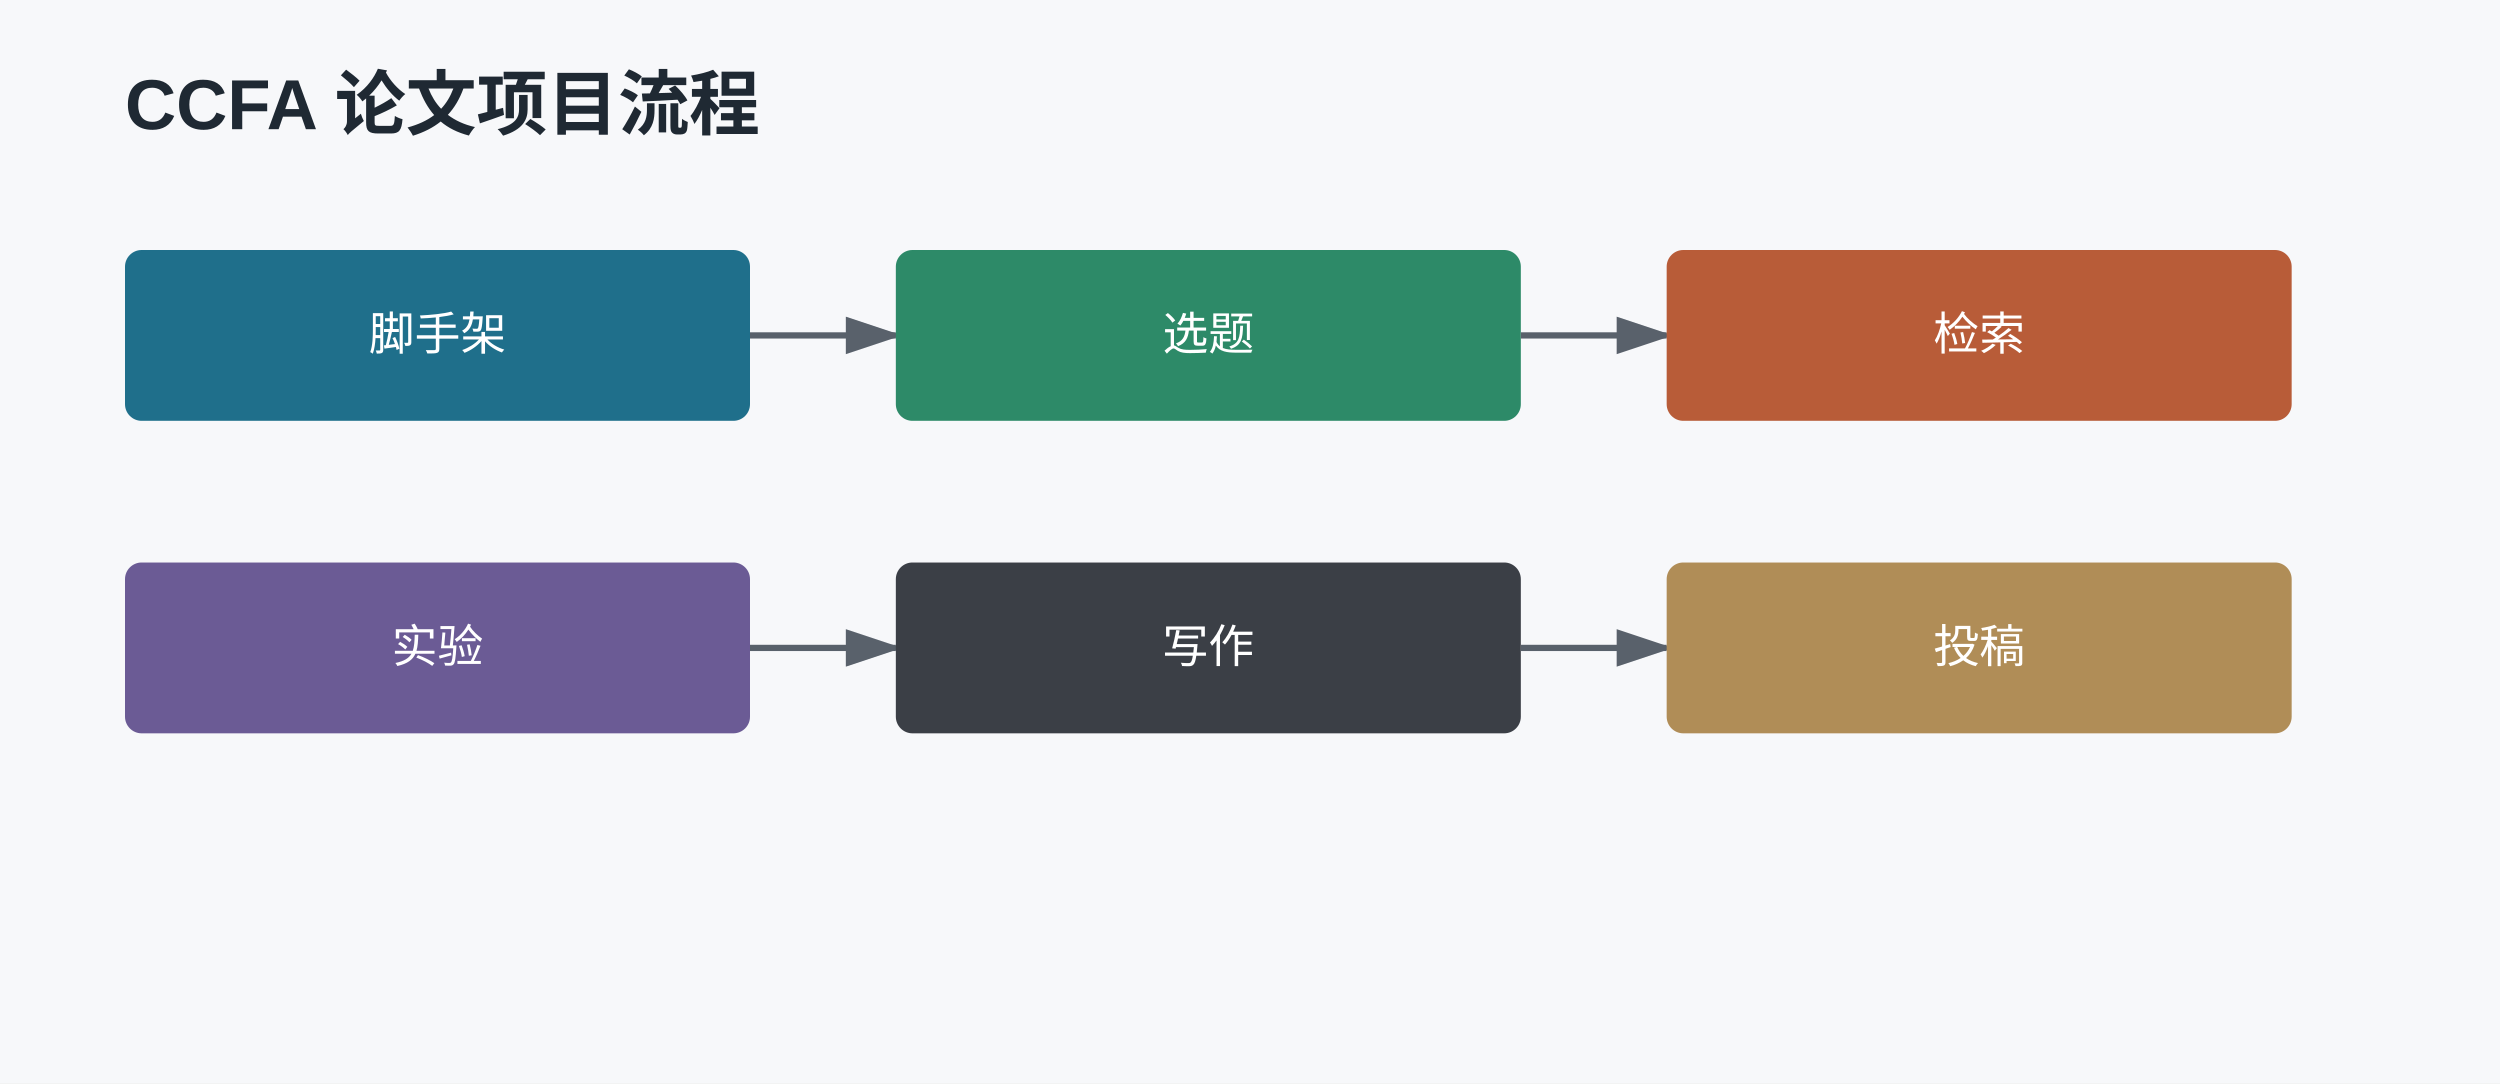
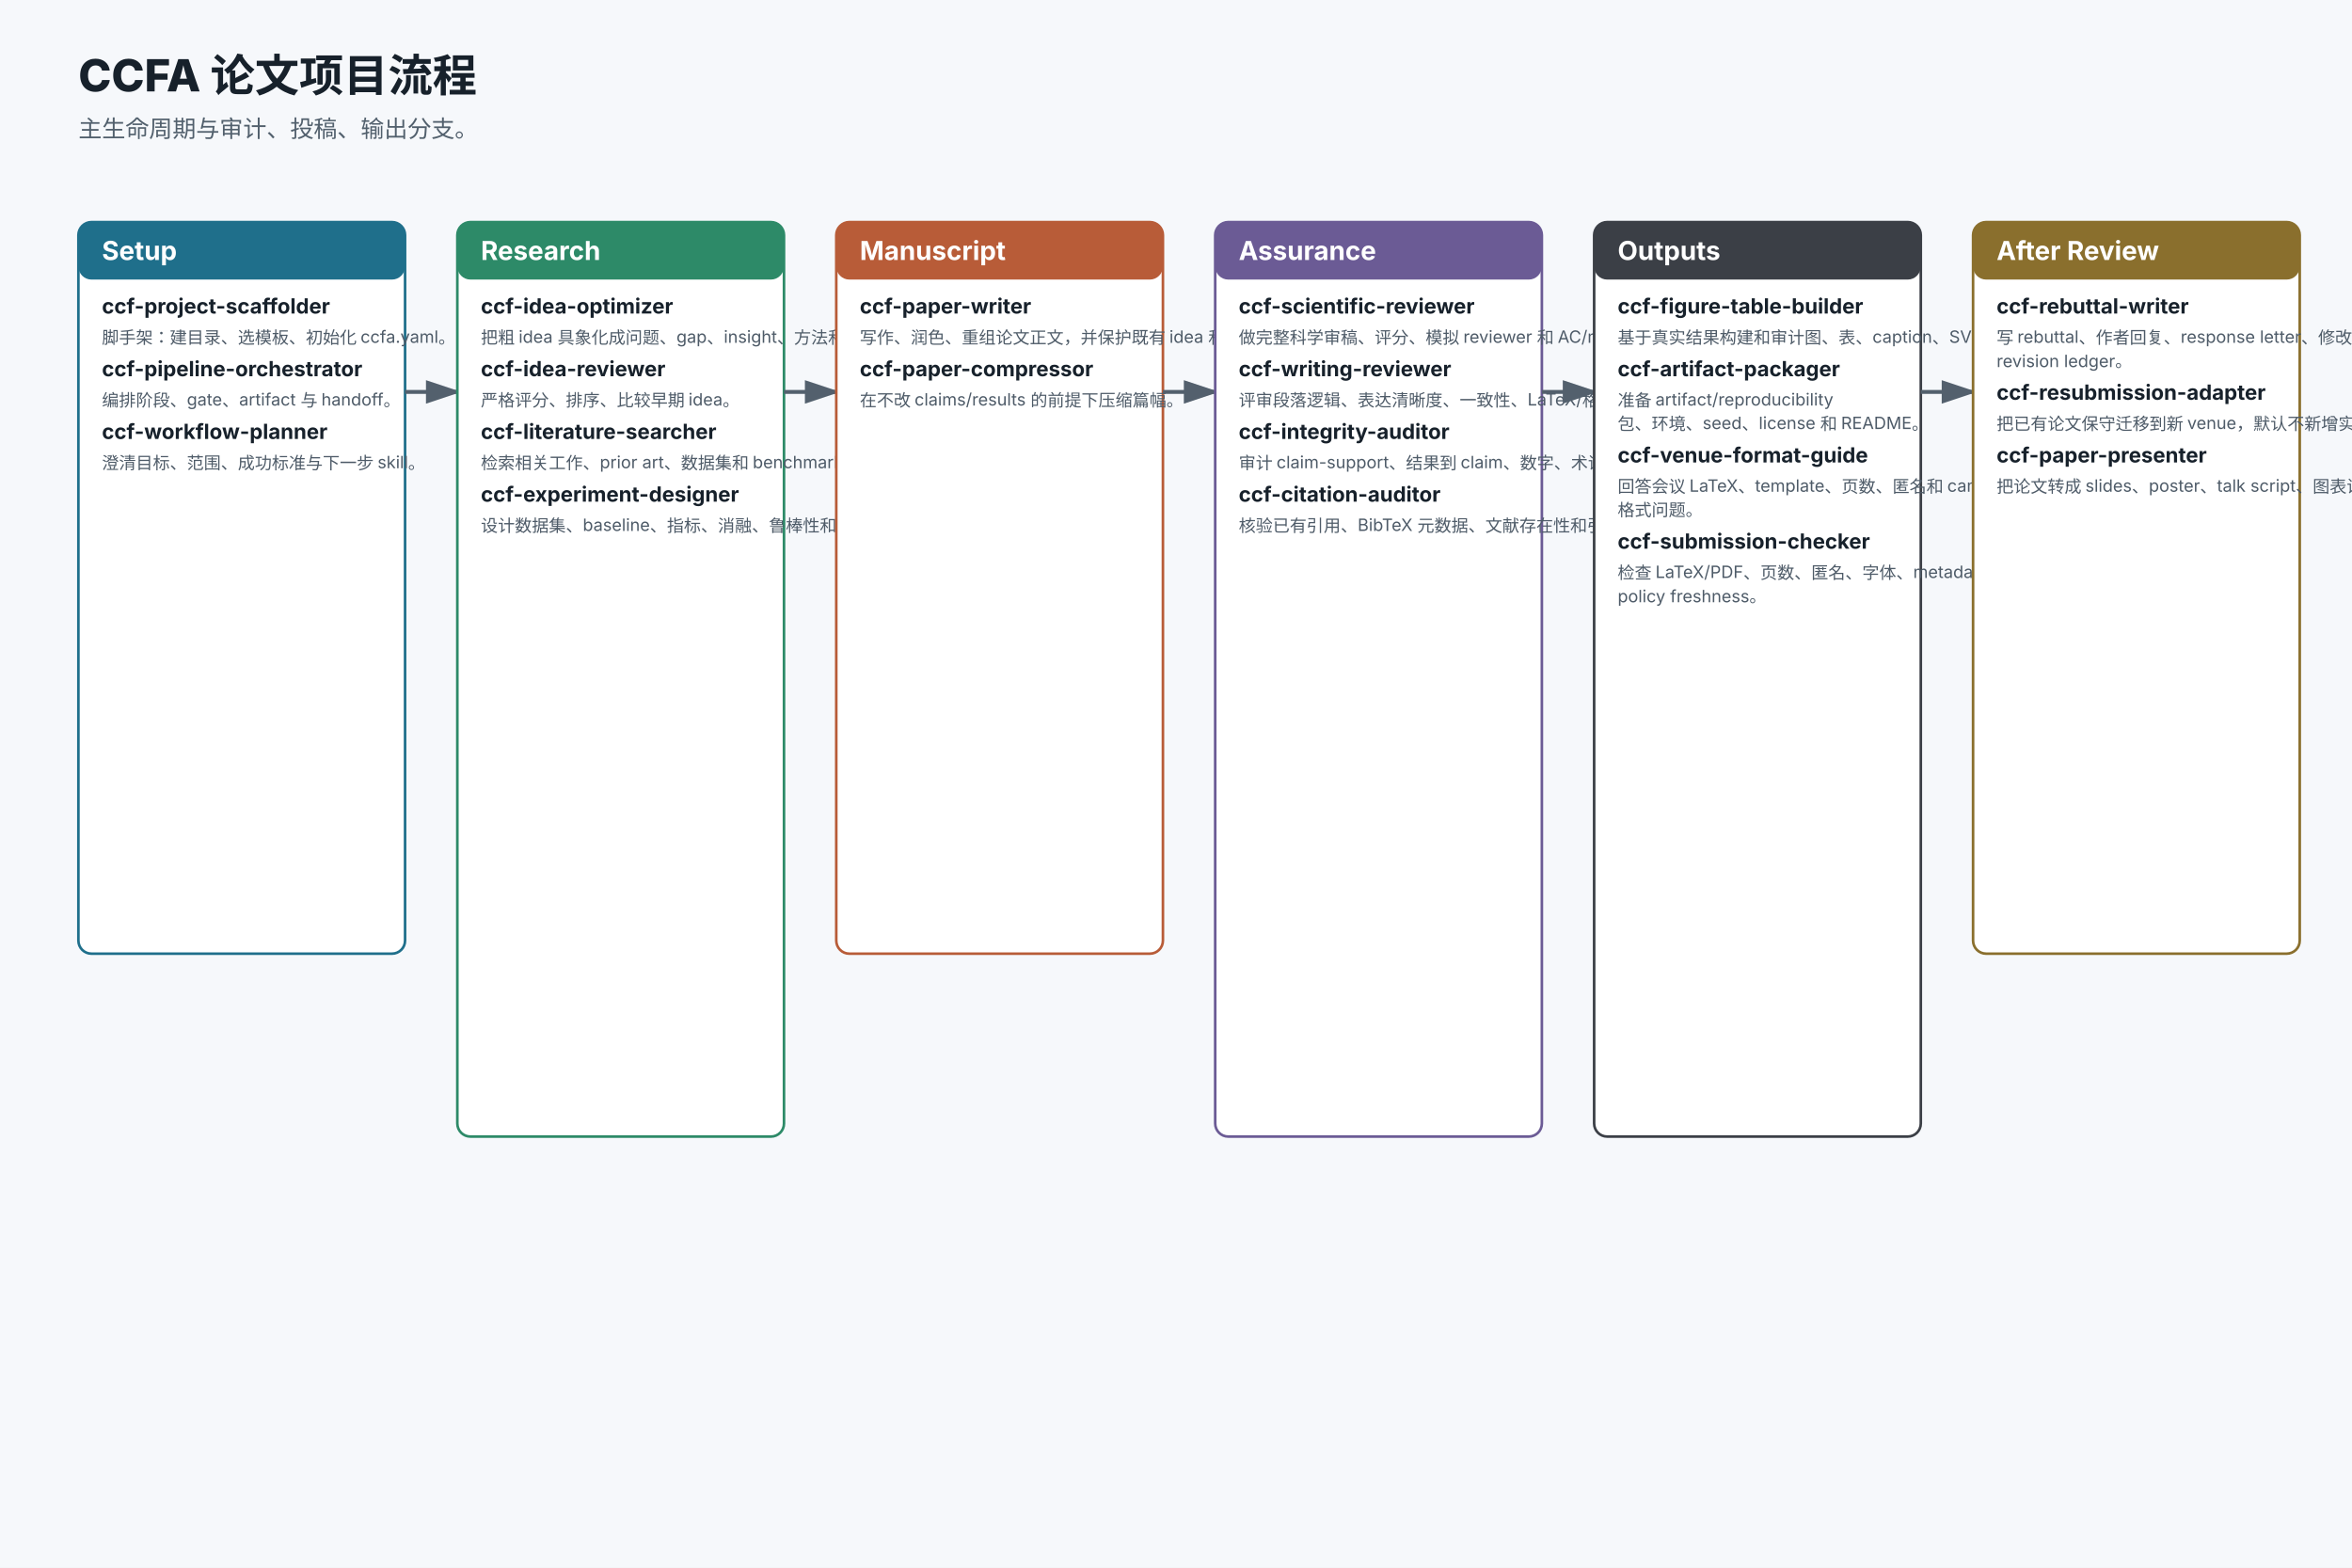
- <svg xmlns="http://www.w3.org/2000/svg" width="1200" height="520" viewBox="0 0 1200 520">
+ <svg xmlns="http://www.w3.org/2000/svg" width="1800" height="1200" viewBox="0 0 1800 1200">
+   <rect width="1800" height="1200" fill="#f6f8fb" />
+   <text x="60" y="70" font-family="Inter, Arial, sans-serif" font-size="34" font-weight="800" fill="#17212b" text-anchor="start">CCFA 论文项目流程</text>
+   <text x="60" y="105" font-family="Inter, Arial, sans-serif" font-size="18" font-weight="400" fill="#52606d" text-anchor="start">主生命周期与审计、投稿、输出分支。</text>
  <defs>
    <marker id="arrow" markerWidth="10" markerHeight="10" refX="8" refY="3" orient="auto">
-       <path d="M0,0 L0,6 L9,3 z" fill="#59616b" />
+       <path d="M0,0 L0,6 L9,3 z" fill="#53606d" />
    </marker>
  </defs>
-   <rect width="1200" height="520" fill="#f7f8fa" />
-   <text x="60" y="62" font-family="Arial, sans-serif" font-size="34" font-weight="700" fill="#1f2933">CCFA 论文项目流程</text>
-   <rect x="60" y="120" width="300" height="82" rx="8" fill="#1F6F8B" />
-   <text x="210" y="168" text-anchor="middle" font-family="Arial, sans-serif" font-size="22" fill="#ffffff">脚手架</text>
-   <line x1="360" y1="161" x2="430" y2="161" stroke="#59616b" stroke-width="3" marker-end="url(#arrow)" />
-   <rect x="430" y="120" width="300" height="82" rx="8" fill="#2D8A68" />
-   <text x="580" y="168" text-anchor="middle" font-family="Arial, sans-serif" font-size="22" fill="#ffffff">选题</text>
-   <line x1="730" y1="161" x2="800" y2="161" stroke="#59616b" stroke-width="3" marker-end="url(#arrow)" />
-   <rect x="800" y="120" width="300" height="82" rx="8" fill="#B85C38" />
-   <text x="950" y="168" text-anchor="middle" font-family="Arial, sans-serif" font-size="22" fill="#ffffff">检索</text>
-   <rect x="60" y="270" width="300" height="82" rx="8" fill="#6B5B95" />
-   <text x="210" y="318" text-anchor="middle" font-family="Arial, sans-serif" font-size="22" fill="#ffffff">实验</text>
-   <line x1="360" y1="311" x2="430" y2="311" stroke="#59616b" stroke-width="3" marker-end="url(#arrow)" />
-   <rect x="430" y="270" width="300" height="82" rx="8" fill="#3B3F46" />
-   <text x="580" y="318" text-anchor="middle" font-family="Arial, sans-serif" font-size="22" fill="#ffffff">写作</text>
-   <line x1="730" y1="311" x2="800" y2="311" stroke="#59616b" stroke-width="3" marker-end="url(#arrow)" />
-   <rect x="800" y="270" width="300" height="82" rx="8" fill="#B08D57" />
-   <text x="950" y="318" text-anchor="middle" font-family="Arial, sans-serif" font-size="22" fill="#ffffff">投稿</text>
+   <rect x="60" y="170" width="250" height="560" rx="10" fill="#ffffff" stroke="#1F6F8B" stroke-width="2" />
+   <rect x="60" y="170" width="250" height="44" rx="10" fill="#1F6F8B" />
+   <text x="78" y="199" font-family="Inter, Arial, sans-serif" font-size="20" font-weight="700" fill="#ffffff" text-anchor="start">Setup</text>
+   <text x="78" y="240" font-family="Inter, Arial, sans-serif" font-size="16" font-weight="700" fill="#17212b" text-anchor="start">ccf-project-scaffolder</text>
+   <text x="78" y="263" font-family="Inter, Arial, sans-serif" font-size="13" font-weight="400" fill="#4e5b68" text-anchor="start">脚手架：建目录、选模板、初始化 ccfa.yaml。</text>
+   <text x="78" y="288" font-family="Inter, Arial, sans-serif" font-size="16" font-weight="700" fill="#17212b" text-anchor="start">ccf-pipeline-orchestrator</text>
+   <text x="78" y="311" font-family="Inter, Arial, sans-serif" font-size="13" font-weight="400" fill="#4e5b68" text-anchor="start">编排阶段、gate、artifact 与 handoff。</text>
+   <text x="78" y="336" font-family="Inter, Arial, sans-serif" font-size="16" font-weight="700" fill="#17212b" text-anchor="start">ccf-workflow-planner</text>
+   <text x="78" y="359" font-family="Inter, Arial, sans-serif" font-size="13" font-weight="400" fill="#4e5b68" text-anchor="start">澄清目标、范围、成功标准与下一步 skill。</text>
+   <line x1="310" y1="300" x2="350" y2="300" stroke="#53606d" stroke-width="3" marker-end="url(#arrow)" />
+   <rect x="350" y="170" width="250" height="700" rx="10" fill="#ffffff" stroke="#2D8A68" stroke-width="2" />
+   <rect x="350" y="170" width="250" height="44" rx="10" fill="#2D8A68" />
+   <text x="368" y="199" font-family="Inter, Arial, sans-serif" font-size="20" font-weight="700" fill="#ffffff" text-anchor="start">Research</text>
+   <text x="368" y="240" font-family="Inter, Arial, sans-serif" font-size="16" font-weight="700" fill="#17212b" text-anchor="start">ccf-idea-optimizer</text>
+   <text x="368" y="263" font-family="Inter, Arial, sans-serif" font-size="13" font-weight="400" fill="#4e5b68" text-anchor="start">把粗 idea 具象化成问题、gap、insight、方法和证据计划。</text>
+   <text x="368" y="288" font-family="Inter, Arial, sans-serif" font-size="16" font-weight="700" fill="#17212b" text-anchor="start">ccf-idea-reviewer</text>
+   <text x="368" y="311" font-family="Inter, Arial, sans-serif" font-size="13" font-weight="400" fill="#4e5b68" text-anchor="start">严格评分、排序、比较早期 idea。</text>
+   <text x="368" y="336" font-family="Inter, Arial, sans-serif" font-size="16" font-weight="700" fill="#17212b" text-anchor="start">ccf-literature-searcher</text>
+   <text x="368" y="359" font-family="Inter, Arial, sans-serif" font-size="13" font-weight="400" fill="#4e5b68" text-anchor="start">检索相关工作、prior art、数据集和 benchmark。</text>
+   <text x="368" y="384" font-family="Inter, Arial, sans-serif" font-size="16" font-weight="700" fill="#17212b" text-anchor="start">ccf-experiment-designer</text>
+   <text x="368" y="407" font-family="Inter, Arial, sans-serif" font-size="13" font-weight="400" fill="#4e5b68" text-anchor="start">设计数据集、baseline、指标、消融、鲁棒性和结果表模板。</text>
+   <line x1="600" y1="300" x2="640" y2="300" stroke="#53606d" stroke-width="3" marker-end="url(#arrow)" />
+   <rect x="640" y="170" width="250" height="560" rx="10" fill="#ffffff" stroke="#B85C38" stroke-width="2" />
+   <rect x="640" y="170" width="250" height="44" rx="10" fill="#B85C38" />
+   <text x="658" y="199" font-family="Inter, Arial, sans-serif" font-size="20" font-weight="700" fill="#ffffff" text-anchor="start">Manuscript</text>
+   <text x="658" y="240" font-family="Inter, Arial, sans-serif" font-size="16" font-weight="700" fill="#17212b" text-anchor="start">ccf-paper-writer</text>
+   <text x="658" y="263" font-family="Inter, Arial, sans-serif" font-size="13" font-weight="400" fill="#4e5b68" text-anchor="start">写作、润色、重组论文正文，并保护既有 idea 和证据边界。</text>
+   <text x="658" y="288" font-family="Inter, Arial, sans-serif" font-size="16" font-weight="700" fill="#17212b" text-anchor="start">ccf-paper-compressor</text>
+   <text x="658" y="311" font-family="Inter, Arial, sans-serif" font-size="13" font-weight="400" fill="#4e5b68" text-anchor="start">在不改 claims/results 的前提下压缩篇幅。</text>
+   <line x1="890" y1="300" x2="930" y2="300" stroke="#53606d" stroke-width="3" marker-end="url(#arrow)" />
+   <rect x="930" y="170" width="250" height="700" rx="10" fill="#ffffff" stroke="#6B5B95" stroke-width="2" />
+   <rect x="930" y="170" width="250" height="44" rx="10" fill="#6B5B95" />
+   <text x="948" y="199" font-family="Inter, Arial, sans-serif" font-size="20" font-weight="700" fill="#ffffff" text-anchor="start">Assurance</text>
+   <text x="948" y="240" font-family="Inter, Arial, sans-serif" font-size="16" font-weight="700" fill="#17212b" text-anchor="start">ccf-scientific-reviewer</text>
+   <text x="948" y="263" font-family="Inter, Arial, sans-serif" font-size="13" font-weight="400" fill="#4e5b68" text-anchor="start">做完整科学审稿、评分、模拟 reviewer 和 AC/meta-review。</text>
+   <text x="948" y="288" font-family="Inter, Arial, sans-serif" font-size="16" font-weight="700" fill="#17212b" text-anchor="start">ccf-writing-reviewer</text>
+   <text x="948" y="311" font-family="Inter, Arial, sans-serif" font-size="13" font-weight="400" fill="#4e5b68" text-anchor="start">评审段落逻辑、表达清晰度、一致性、LaTeX/格式和展示风险。</text>
+   <text x="948" y="336" font-family="Inter, Arial, sans-serif" font-size="16" font-weight="700" fill="#17212b" text-anchor="start">ccf-integrity-auditor</text>
+   <text x="948" y="359" font-family="Inter, Arial, sans-serif" font-size="13" font-weight="400" fill="#4e5b68" text-anchor="start">审计 claim-support、结果到 claim、数字、术语和图表一致性。</text>
+   <text x="948" y="384" font-family="Inter, Arial, sans-serif" font-size="16" font-weight="700" fill="#17212b" text-anchor="start">ccf-citation-auditor</text>
+   <text x="948" y="407" font-family="Inter, Arial, sans-serif" font-size="13" font-weight="400" fill="#4e5b68" text-anchor="start">核验已有引用、BibTeX 元数据、文献存在性和引用上下文支撑。</text>
+   <line x1="1180" y1="300" x2="1220" y2="300" stroke="#53606d" stroke-width="3" marker-end="url(#arrow)" />
+   <rect x="1220" y="170" width="250" height="700" rx="10" fill="#ffffff" stroke="#3B3F46" stroke-width="2" />
+   <rect x="1220" y="170" width="250" height="44" rx="10" fill="#3B3F46" />
+   <text x="1238" y="199" font-family="Inter, Arial, sans-serif" font-size="20" font-weight="700" fill="#ffffff" text-anchor="start">Outputs</text>
+   <text x="1238" y="240" font-family="Inter, Arial, sans-serif" font-size="16" font-weight="700" fill="#17212b" text-anchor="start">ccf-figure-table-builder</text>
+   <text x="1238" y="263" font-family="Inter, Arial, sans-serif" font-size="13" font-weight="400" fill="#4e5b68" text-anchor="start">基于真实结果构建和审计图、表、caption、SVG/PDF。</text>
+   <text x="1238" y="288" font-family="Inter, Arial, sans-serif" font-size="16" font-weight="700" fill="#17212b" text-anchor="start">ccf-artifact-packager</text>
+   <text x="1238" y="311" font-family="Inter, Arial, sans-serif" font-size="13" font-weight="400" fill="#4e5b68" text-anchor="start">准备 artifact/reproducibility</text>
+   <text x="1238" y="329" font-family="Inter, Arial, sans-serif" font-size="13" font-weight="400" fill="#4e5b68" text-anchor="start">包、环境、seed、license 和 README。</text>
+   <text x="1238" y="354" font-family="Inter, Arial, sans-serif" font-size="16" font-weight="700" fill="#17212b" text-anchor="start">ccf-venue-format-guide</text>
+   <text x="1238" y="377" font-family="Inter, Arial, sans-serif" font-size="13" font-weight="400" fill="#4e5b68" text-anchor="start">回答会议 LaTeX、template、页数、匿名和 camera-ready</text>
+   <text x="1238" y="395" font-family="Inter, Arial, sans-serif" font-size="13" font-weight="400" fill="#4e5b68" text-anchor="start">格式问题。</text>
+   <text x="1238" y="420" font-family="Inter, Arial, sans-serif" font-size="16" font-weight="700" fill="#17212b" text-anchor="start">ccf-submission-checker</text>
+   <text x="1238" y="443" font-family="Inter, Arial, sans-serif" font-size="13" font-weight="400" fill="#4e5b68" text-anchor="start">检查 LaTeX/PDF、页数、匿名、字体、metadata、template 和</text>
+   <text x="1238" y="461" font-family="Inter, Arial, sans-serif" font-size="13" font-weight="400" fill="#4e5b68" text-anchor="start">policy freshness。</text>
+   <line x1="1470" y1="300" x2="1510" y2="300" stroke="#53606d" stroke-width="3" marker-end="url(#arrow)" />
+   <rect x="1510" y="170" width="250" height="560" rx="10" fill="#ffffff" stroke="#8A6F2D" stroke-width="2" />
+   <rect x="1510" y="170" width="250" height="44" rx="10" fill="#8A6F2D" />
+   <text x="1528" y="199" font-family="Inter, Arial, sans-serif" font-size="20" font-weight="700" fill="#ffffff" text-anchor="start">After Review</text>
+   <text x="1528" y="240" font-family="Inter, Arial, sans-serif" font-size="16" font-weight="700" fill="#17212b" text-anchor="start">ccf-rebuttal-writer</text>
+   <text x="1528" y="263" font-family="Inter, Arial, sans-serif" font-size="13" font-weight="400" fill="#4e5b68" text-anchor="start">写 rebuttal、作者回复、response letter、修改说明和</text>
+   <text x="1528" y="281" font-family="Inter, Arial, sans-serif" font-size="13" font-weight="400" fill="#4e5b68" text-anchor="start">revision ledger。</text>
+   <text x="1528" y="306" font-family="Inter, Arial, sans-serif" font-size="16" font-weight="700" fill="#17212b" text-anchor="start">ccf-resubmission-adapter</text>
+   <text x="1528" y="329" font-family="Inter, Arial, sans-serif" font-size="13" font-weight="400" fill="#4e5b68" text-anchor="start">把已有论文保守迁移到新 venue，默认不新增实验、不改 bib。</text>
+   <text x="1528" y="354" font-family="Inter, Arial, sans-serif" font-size="16" font-weight="700" fill="#17212b" text-anchor="start">ccf-paper-presenter</text>
+   <text x="1528" y="377" font-family="Inter, Arial, sans-serif" font-size="13" font-weight="400" fill="#4e5b68" text-anchor="start">把论文转成 slides、poster、talk script、图表讲解和 Q&amp;A。</text>
</svg>
